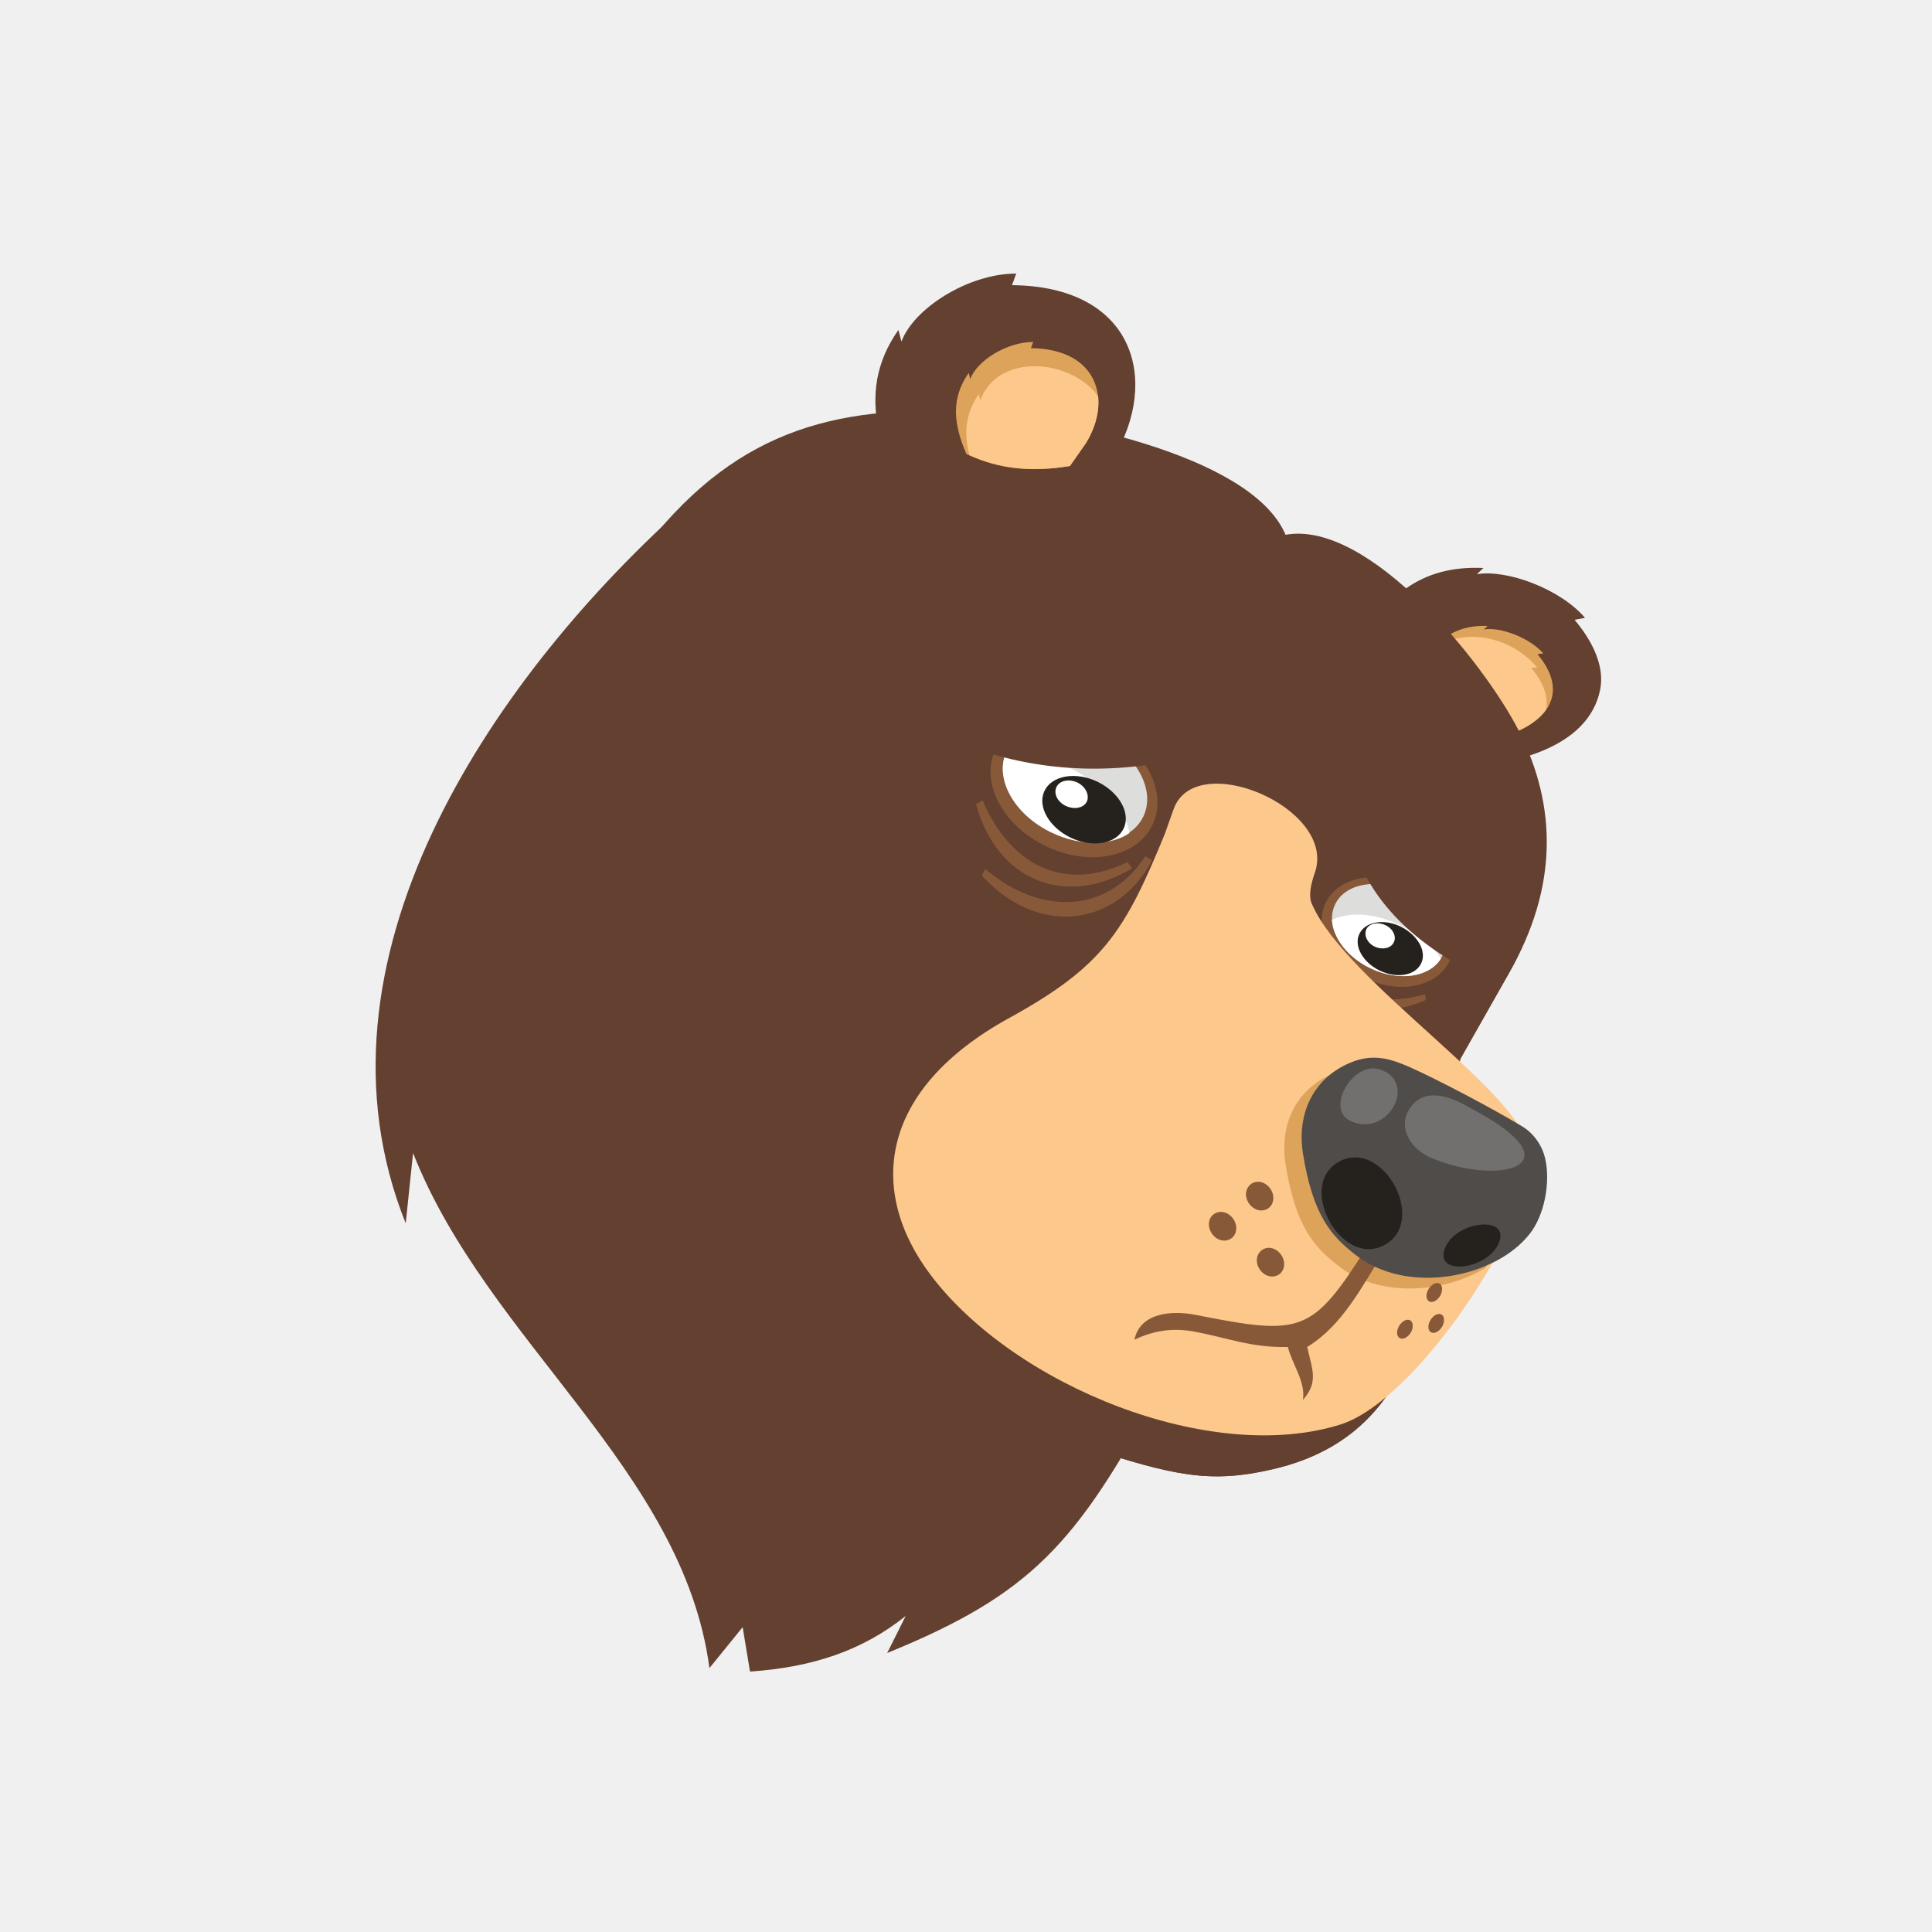
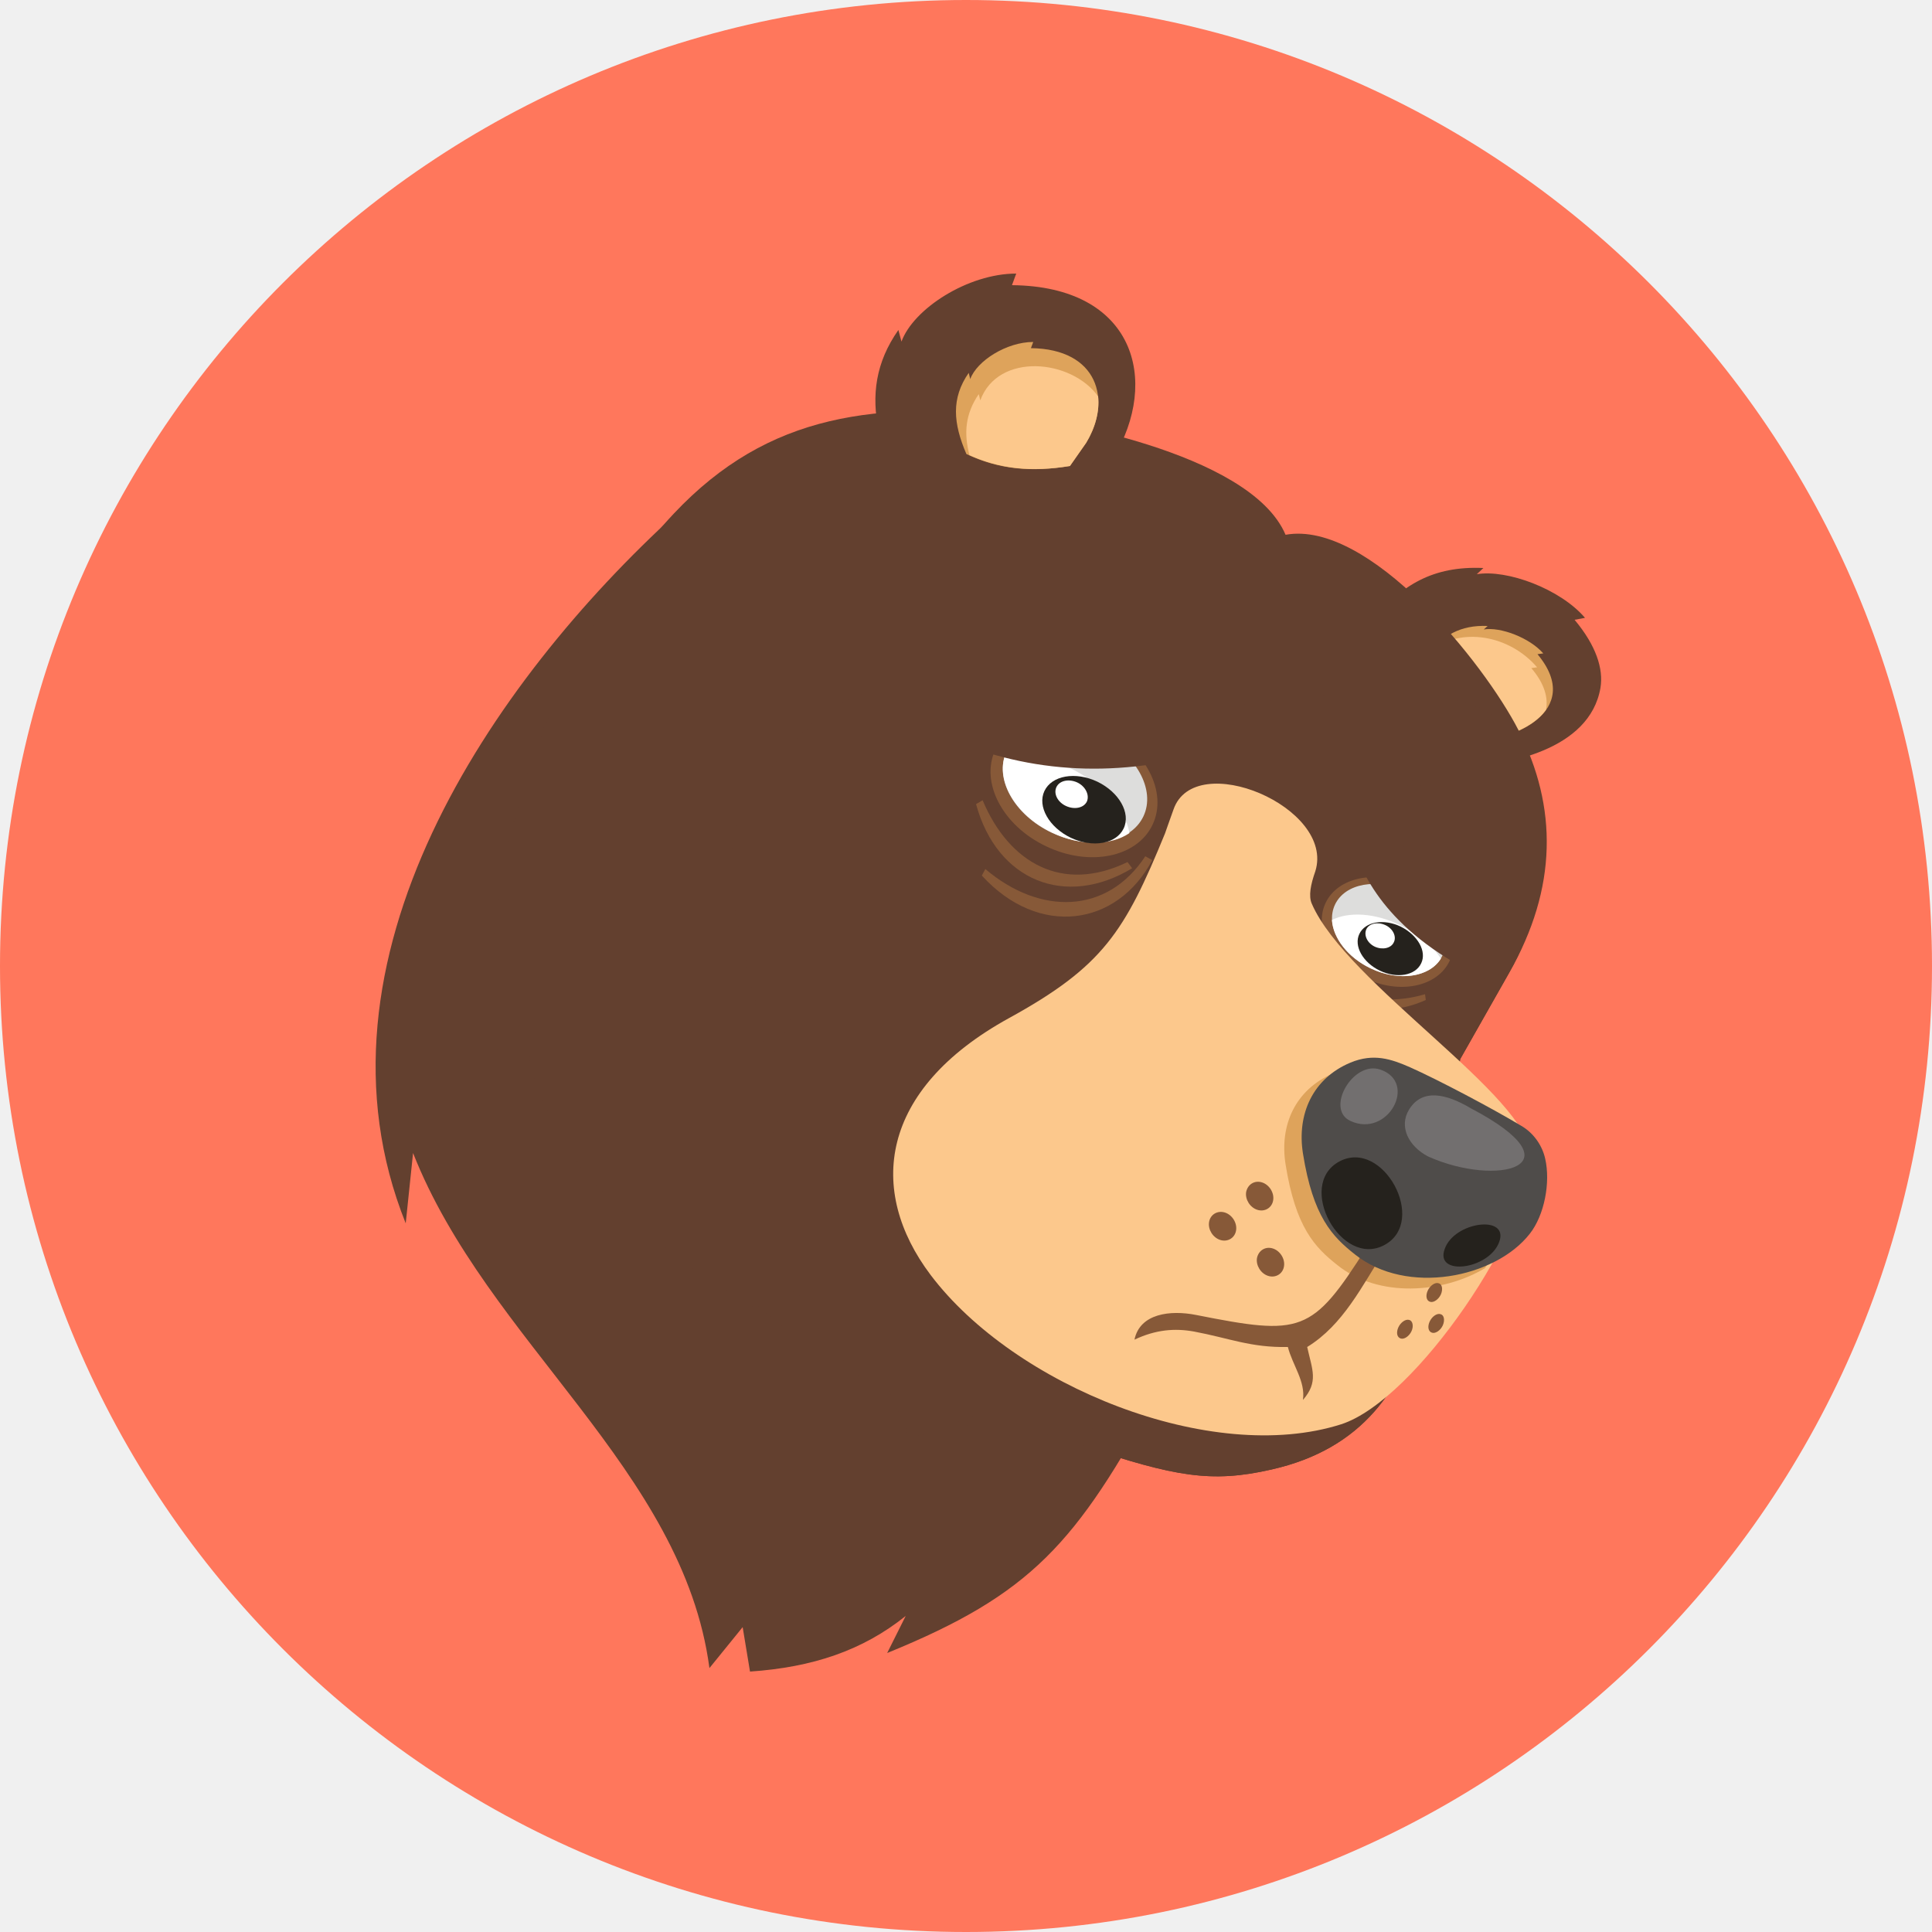
<svg xmlns="http://www.w3.org/2000/svg" version="1.1" id="Layer_1" x="0px" y="0px" viewBox="0 0 500 500" enable-background="new 0 0 500 500" xml:space="preserve">
+   <circle fill="#FF775C" cx="250" cy="250" r="250" />
  <path fill="#63402F" d="M175,132.9c-47.8,43.6-97.3,115.6-70,183.7l1.9-18.2c19.2,48.8,69.9,81.9,76.7,133.3l8.6-10.6l1.9,11.5  c16.1-1.1,29.1-5.4,40.3-14.4l-4.8,9.6c37.3-15.2,48.9-28.3,70-67.2L175,132.9z" />
  <path fill="#63402F" d="M355.3,160.5c7.3-9,15.5-14.1,28.6-13.5l-1.7,1.6c7.8-1.3,21.6,3.8,28,11.3l-2.7,0.5  c5.6,6.7,7.5,12.7,6.7,17.6c-2.8,16.3-24.6,20.1-36.6,20.7L355.3,160.5z" />
  <path fill="#DEA35B" d="M369.4,169.4c4-4.9,8.5-7.7,15.6-7.4l-1,0.9c4.3-0.7,11.8,2.1,15.4,6.2l-1.5,0.2  c12.4,14.9-7.1,22.9-17.4,22.4L369.4,169.4z" />
  <path fill="#FCC88C" d="M369.4,169.4c0.3-0.3,0.5-0.6,0.8-1c7.9-6.2,20.4-4.1,27.6,4.3l-1.5,0.2c3.5,4.1,4.4,7.8,3.8,10.8  c-3.9,5.5-13.4,8.2-19.6,7.9L369.4,169.4z" />
  <path fill="#63402F" d="M390.6,251.7l-12.7,22.4c-7.4,44.2-1.6,95.5-48.8,106.2c-15.7,3.6-25.1,1.8-48.6-6l4.1-5.3  c-10,3.4-24.6,2.8-35.5,2l3-4.7l-16.5,6.1l-8.1-17.8l-3.6,2.8c-8.3-7.5-14.4-15.3-18.2-24.5l-2.4,10.7c-32-19.8-65.3-40.2-67.7-80.6  l-6.4,12.3c-8.3-46.2,13.7-109,45.2-142.4c24.5-26,52.4-29.3,90.9-25c4.5,0.5,58.1,8.6,67.4,30.5c21.6-3.9,51.4,33.2,60.3,50.6  C403.1,208.8,403.1,229.8,390.6,251.7z" />
  <path fill="#63402F" d="M390.6,251.7l-12.7,22.4c-7.4,44.2-1.6,95.5-48.8,106.2c-15.7,3.6-25.1,1.8-48.6-6l4.1-5.3  c-10,3.4-24.6,2.8-35.5,2l3-4.7l-16.5,6.1l-8.1-17.8l-3.6,2.8c-8.3-7.5-14.4-15.3-18.2-24.5l-2.4,10.7c-32-19.8,4.2-40.2,1.8-80.6  l-6.4,12.3c-8.5-47.6-19.9-55,8-84.6c24.5-26,71.2-12.4,109.7-8c4.5,0.5,64-11.2,72.8,6.2C399.3,208.8,403.1,229.8,390.6,251.7z" />
  <path fill="#875938" d="M340.4,242.4c3.3,14.3,15.1,18.8,28.4,14.9l0.2,1.5c-14.8,6.6-28-0.8-30.1-16.4H340.4z" />
  <path fill="#875938" d="M336.9,236.2c-4.3,13.5,4.2,24.2,18.5,26.8l-0.6,1.4c-17.1-1-25.4-14.8-19.4-28.8L336.9,236.2z" />
  <path fill="#875938" d="M364.8,229.2c-8.8-4.2-18.5-2.2-21.7,4.4c-3.2,6.6,1.4,15.4,10.3,19.6c8.8,4.2,18.5,2.2,21.7-4.4  C378.3,242.2,373.7,233.4,364.8,229.2z" />
  <path fill="#DDDDDC" d="M364.1,230.8c-7.7-3.7-16-2.2-18.6,3.3s1.5,12.8,9.2,16.5s16,2.2,18.6-3.3  C375.9,241.8,371.8,234.4,364.1,230.8z" />
  <path fill="#FFFFFF" d="M344.7,238.1c0.3,4.6,4.1,9.7,10,12.5c7.3,3.5,15.2,2.3,18.2-2.5c-2.1-3.3-5.8-6.4-10.4-8.6  C355.8,236.2,349,235.9,344.7,238.1z" />
  <path fill="#25221D" d="M362.5,239.8c-4.4-2.1-9.2-1.3-10.7,1.9c-1.5,3.1,0.9,7.4,5.3,9.5s9.2,1.3,10.7-1.9  C369.3,246.2,366.9,242,362.5,239.8z" />
  <path fill="#FFFFFF" d="M358.5,239.4c-2-0.9-4.2-0.4-4.9,1.1c-0.7,1.6,0.3,3.6,2.2,4.5c2,0.9,4.2,0.4,4.9-1.1  C361.5,242.4,360.5,240.3,358.5,239.4z" />
  <path fill="#FCC88C" d="M339.5,233.9c8.9,20.6,56.2,49.8,56.6,65.1c0.5,18.2-29.5,63.3-49,69.6c-33.6,10.7-84.6-9.9-106.3-38.7  c-16.4-21.8-13.3-47.9,20.3-66.4c24.4-13.4,30-22.4,40.4-47.8c0.3-0.8,1.1-3.2,2.2-6.2c5.5-15.9,41.9-0.6,36.7,16  C339.2,228.9,338.6,231.9,339.5,233.9z" />
  <path fill="#DEA35B" d="M395.8,305.8c-1.6,6.3-5.9,14.2-11.5,22.4c-10.8,6.5-27.5,7.8-38.2-0.8c-5.8-4.6-10.8-9.7-13.4-26.1  c-1.6-10.1,2.5-19.3,12.3-23.5c6-2.5,10.6-1,15.4,1.2c7.2,3.2,21.4,10.6,28.7,15.1c3.4,2.1,5.6,5.4,6.3,8.6  C395.6,303.7,395.7,304.7,395.8,305.8z" />
  <path fill="#875938" d="M291.8,223.1c-16.9,8.2-30.7,0.2-37.5-16l-1.7,1c5.4,19.9,23.2,27,40.4,16.6L291.8,223.1z" />
  <path fill="#875938" d="M296.4,221.6c-9.9,15.1-27.3,15.3-41.4,3.3l-0.9,1.7c14.7,16.1,35,13.2,44.1-4L296.4,221.6z" />
  <path fill="#875938" d="M285.2,188.4c11.2,5.3,17.1,16.5,13.1,25s-16.4,11-27.6,5.6c-11.2-5.3-17.1-16.5-13.1-25  S274,183,285.2,188.4z" />
  <path fill="#DDDDDC" d="M284.2,190.3c9.8,4.7,15,14.1,11.7,21s-13.9,8.8-23.7,4.2c-9.8-4.6-15-14.1-11.7-21  C263.8,187.5,274.5,185.7,284.2,190.3z" />
  <path fill="#FFFFFF" d="M292.3,215.6c-4.8,3.3-12.7,3.4-20-0.1c-9.4-4.5-14.7-13.4-12.1-20.3c4.8-0.4,10.7,0.7,16.4,3.4  C285.3,202.8,291.3,209.5,292.3,215.6z" />
  <path fill="#25221D" d="M284,202.3c5.6,2.7,8.7,8.1,6.8,12.1c-1.9,4-8,5.1-13.7,2.4c-5.6-2.7-8.7-8.1-6.8-12.1  S278.3,199.6,284,202.3z" />
  <path fill="#FFFFFF" d="M278.8,202.5c-2.2-1-4.6-0.5-5.4,1.2s0.3,3.9,2.5,4.9s4.6,0.5,5.4-1.2C282,205.7,280.9,203.5,278.8,202.5z" />
  <path fill="#875938" d="M326.6,306c1.9,0.6,3.2,2.7,2.9,4.6c-0.3,2-2.2,3.1-4.1,2.5s-3.2-2.7-2.9-4.6  C322.9,306.5,324.7,305.4,326.6,306z" />
  <path fill="#875938" d="M317,313.8c1.9,0.6,3.2,2.7,2.9,4.6c-0.3,2-2.2,3.1-4.1,2.5s-3.2-2.7-2.9-4.6  C313.2,314.3,315.1,313.2,317,313.8z" />
  <path fill="#875938" d="M329.4,323.1c1.9,0.6,3.2,2.7,2.9,4.6c-0.3,2-2.2,3.1-4.1,2.5s-3.2-2.7-2.9-4.6  C325.7,323.6,327.5,322.5,329.4,323.1z" />
  <path fill="#63402F" d="M227.4,111.5c-1.9-9.2-0.8-17.7,5.1-26.1l0.8,3c3.1-8.5,17.2-17.6,29.7-17.6l-1.1,3  c31.7,0.3,38.4,24.6,26.2,44.8C277.6,133.4,233.9,142.3,227.4,111.5z" />
  <path fill="#DEA35B" d="M250.1,117.5c-3.4-7.9-4-14.4,0.6-21l0.4,1.6c1.7-4.7,9.4-9.6,16.3-9.6l-0.6,1.6c17.4,0.2,21,13.5,14.3,24.5  l-4.2,6C266.7,122.3,258.3,121.4,250.1,117.5z" />
  <path fill="#FCC88C" d="M284.2,102.6c0.4,3.8-0.7,8-3.1,12l-4.2,6c-9.8,1.6-18,0.8-26-2.8c-1.5-5.6-1.1-10.7,2.4-15.8l0.4,1.6  C258.3,91.1,277.3,92.9,284.2,102.6z" />
  <path fill="#63402F" d="M247.1,191.8l1.1-13.3c26.6,4.7,45.6,8.6,64.7,0.8l2.6-11.1l2.6,0.4l-2.2,25.1  C292,201.1,269.2,200.8,247.1,191.8z" />
  <path fill="#63402F" d="M366,201.4l2.4,1l-7.3,11.8c3.7,10.1,8.3,16.6,31.1,29.2l-5.4,11c-25.5-11.2-33.7-25.8-36.9-36.2L366,201.4z  " />
  <path fill="#875938" d="M372.3,332.1c-0.9-0.3-2.2,0.6-2.8,1.9c-0.6,1.3-0.4,2.6,0.6,2.9c0.9,0.3,2.2-0.6,2.8-1.9  C373.5,333.6,373.2,332.3,372.3,332.1z" />
  <path fill="#875938" d="M372.8,340.1c-0.9-0.3-2.2,0.6-2.8,1.9c-0.6,1.3-0.4,2.6,0.6,2.9c0.9,0.3,2.2-0.6,2.8-1.9  C374,341.6,373.7,340.3,372.8,340.1z" />
  <path fill="#875938" d="M364.7,341.6c-0.9-0.3-2.2,0.6-2.8,1.9c-0.6,1.3-0.4,2.6,0.6,2.9c0.9,0.3,2.2-0.6,2.8-1.9  S365.6,341.8,364.7,341.6z" />
  <path fill="#875938" d="M353.7,322.8c-14.2,22.4-16.9,22.9-44.2,17.5c-6.6-1.3-14.5-0.4-15.9,6.4c5.5-2.6,10.4-3,15.4-2.1  c9.1,1.7,14.7,4.2,24.3,4c1.2,4.7,4.6,8.9,3.9,13.7c4.1-4.7,2.4-7.8,1.1-13.7c9.3-5.7,14.2-15.8,20-24.9L353.7,322.8z" />
  <path fill="#4F4C4A" d="M393.6,291.3c-7.3-4.4-21.5-11.9-28.7-15.1c-4.8-2.1-9.4-3.7-15.4-1.2c-9.8,4.1-13.9,13.4-12.3,23.5  c2.6,16.4,7.6,21.5,13.4,26.1c13.5,10.8,36.4,6.1,45.3-5.3c3.8-4.8,5.4-13.3,4-19.4C399.2,296.7,397.1,293.3,393.6,291.3z" />
  <path fill="#726F6F" d="M380.6,286.8c-6.2-3.7-12.5-5.2-15.9,0.3c-2.8,4.5-0.1,9.6,4.9,12.2C387.4,307.3,409.4,301.9,380.6,286.8z" />
  <path fill="#726F6F" d="M349.5,290.1c-6.6-3,0.6-15.7,7.7-13.3C367,280.1,359.2,294.6,349.5,290.1z" />
  <path fill="#25221D" d="M346.6,300.6c11.3-6.1,23,15.5,11.7,21.6C347.1,328.3,335.3,306.7,346.6,300.6z" />
  <path fill="#25221D" d="M388,321.4c2.6-7.1-11.6-5.3-14.1,1.8C371.2,330.4,385.4,328.6,388,321.4z" />
</svg>
